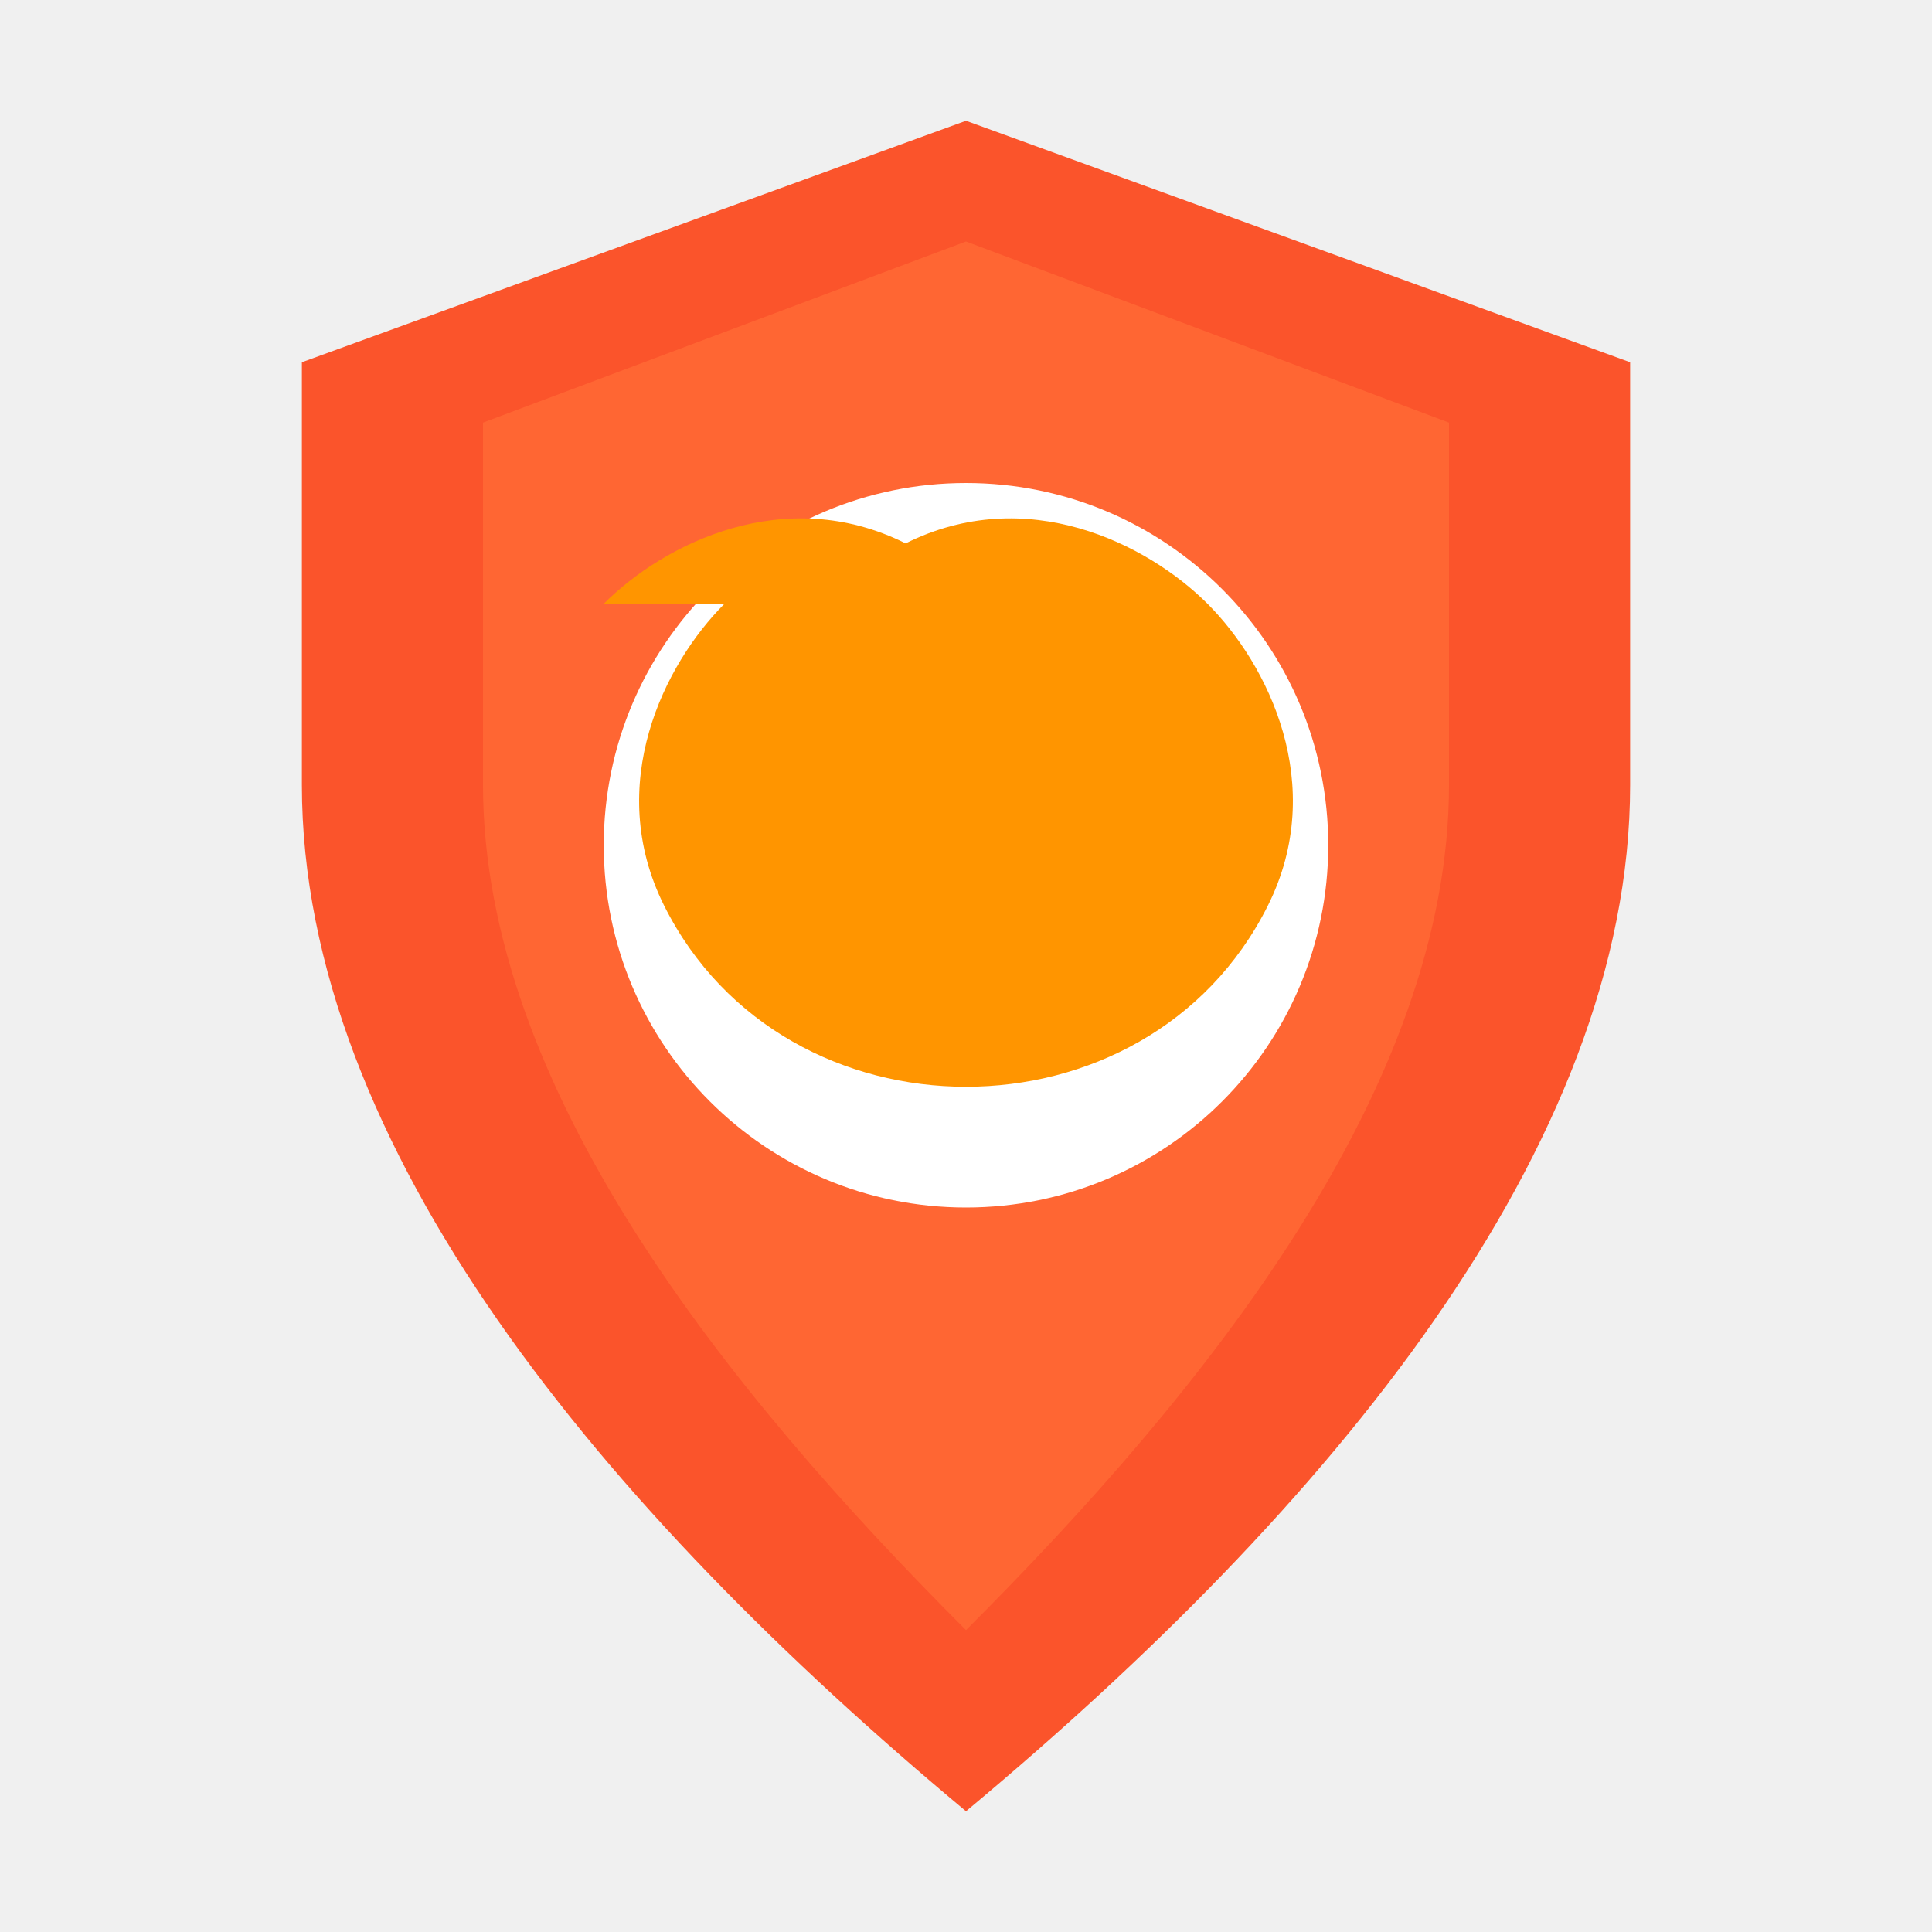
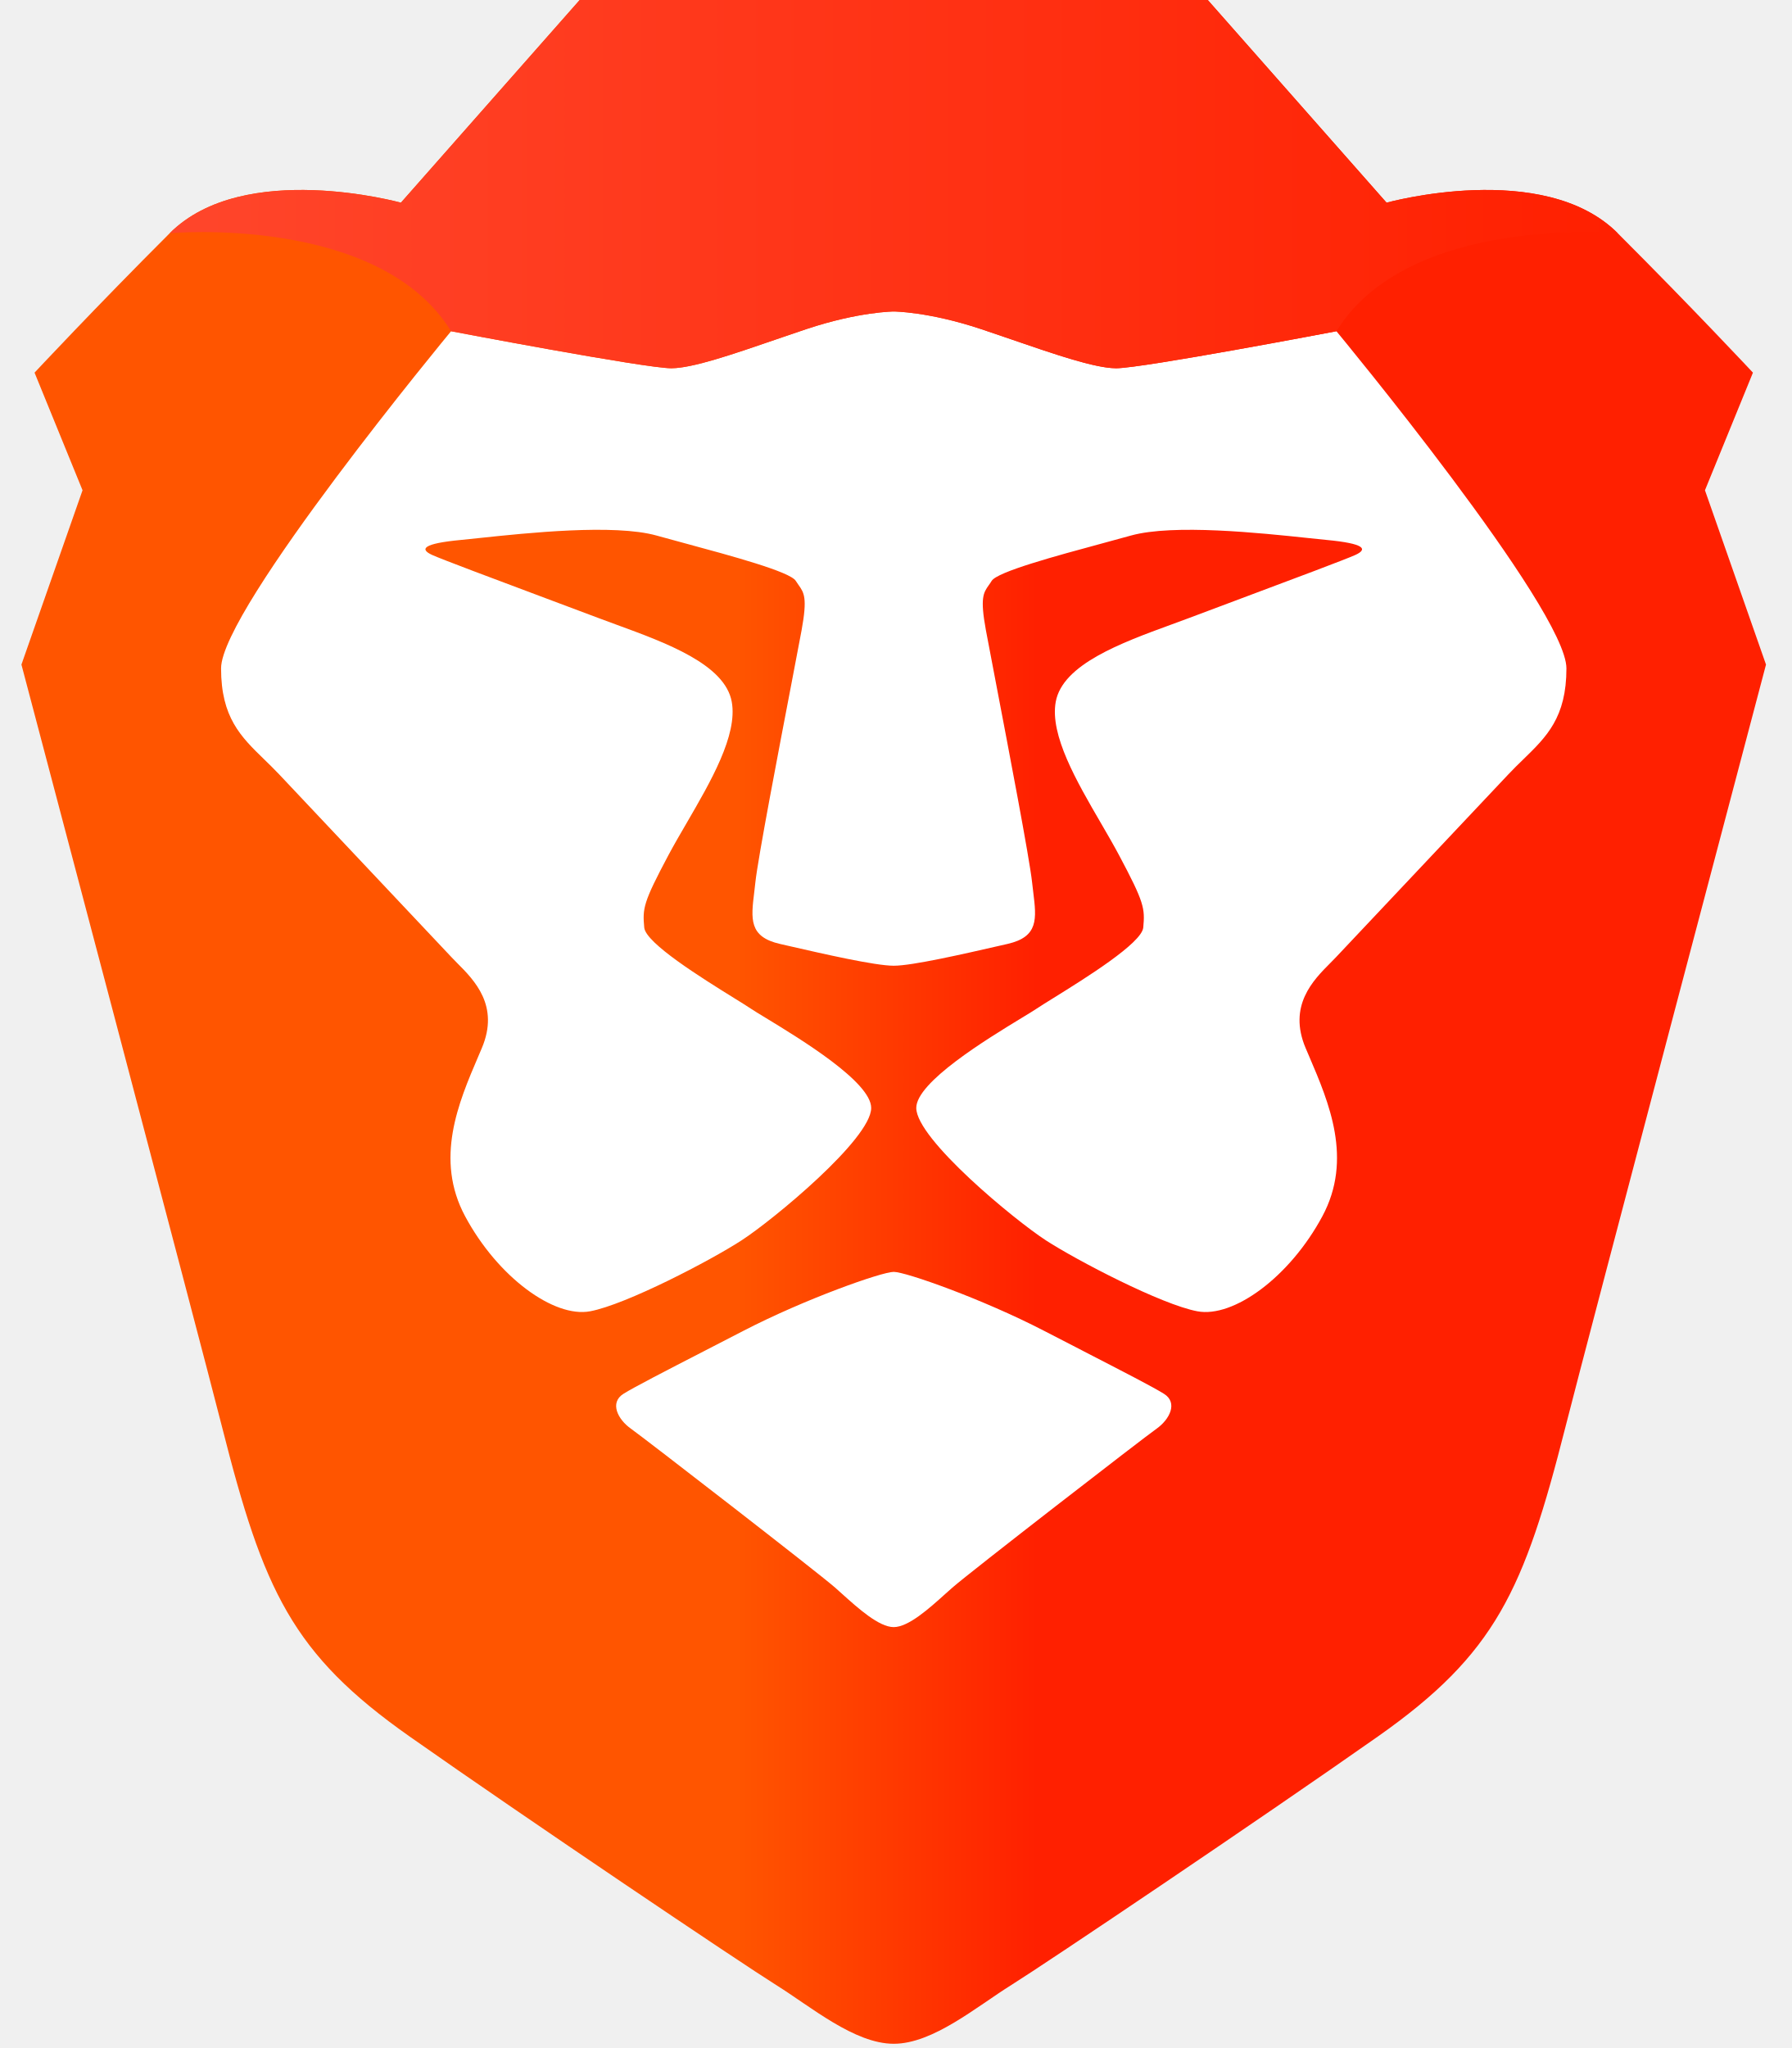
- <svg xmlns="http://www.w3.org/2000/svg" width="64" height="64" viewBox="0 0 64 64" fill="none">
-   <path d="M32 4L54 12V26C54 38 44 50 32 60C20 50 10 38 10 26V12L32 4Z" fill="#fb542b" />
-   <path d="M32 8L48 14V26C48 36 40 46 32 54C24 46 16 36 16 26V14L32 8Z" fill="#ff6633" />
-   <circle cx="32" cy="28" r="12" fill="#fff" />
-   <path d="M26 24C26 22 28 20 30 20C32 20 34 22 34 24V28C34 30 32 32 30 32C28 32 26 30 26 28V24Z" fill="#fb542b" />
-   <path d="M30 24C30 22 32 20 34 20C36 20 38 22 38 24V28C38 30 36 32 34 32C32 32 30 30 30 28V24Z" fill="#fb542b" />
-   <path d="M20 20C22 18 26 16 30 18C34 16 38 18 40 20C42 22 44 26 42 30C40 34 36 36 32 36C28 36 24 34 22 30C20 26 22 22 24 20Z" fill="#ff9500" />
+ <svg xmlns="http://www.w3.org/2000/svg" width="56" height="64" viewBox="0 0 56 64" fill="none">
+   <path fill-rule="evenodd" clip-rule="evenodd" d="M53.292 15.321l1.5-3.676s-1.909-2.043-4.227-4.358c-2.317-2.315-7.225-.953-7.225-.953L37.751 0H18.12l-5.589 6.334s-4.908-1.362-7.225.953C2.988 9.602 1.08 11.645 1.08 11.645l1.5 3.676-1.91 5.447s5.614 21.236 6.272 23.83c1.295 5.106 2.181 7.08 5.862 9.668 3.68 2.587 10.36 7.08 11.45 7.762 1.091.68 2.455 1.84 3.682 1.84 1.227 0 2.59-1.16 3.68-1.84 1.091-.681 7.77-5.175 11.452-7.762 3.68-2.587 4.567-4.562 5.862-9.668.657-2.594 6.27-23.83 6.27-23.83l-1.908-5.447z" fill="url(#paint0_linear)" />
+   <path fill-rule="evenodd" clip-rule="evenodd" d="M34.888 11.508c.818 0 6.885-1.157 6.885-1.157s7.189 8.68 7.189 10.536c0 1.534-.619 2.134-1.347 2.842-.152.148-.31.3-.467.468l-5.39 5.717a9.42 9.42 0 01-.176.18c-.538.54-1.33 1.336-.772 2.658l.115.269c.613 1.432 1.37 3.2.407 4.99-1.025 1.906-2.78 3.178-3.905 2.967-1.124-.21-3.766-1.589-4.737-2.218-.971-.63-4.05-3.166-4.05-4.137 0-.809 2.214-2.155 3.29-2.81.214-.13.383-.232.48-.298.111-.075.297-.19.526-.332.981-.61 2.754-1.71 2.799-2.197.055-.602.034-.778-.758-2.264-.168-.316-.365-.654-.568-1.004-.754-1.295-1.598-2.745-1.41-3.784.21-1.173 2.05-1.845 3.608-2.415.194-.07.385-.14.567-.209l1.623-.609c1.556-.582 3.284-1.229 3.57-1.36.394-.181.292-.355-.903-.468a54.655 54.655 0 01-.58-.06c-1.48-.157-4.209-.446-5.535-.077-.261.073-.553.152-.86.235-1.49.403-3.317.897-3.493 1.182-.03.05-.06.093-.089.133-.168.238-.277.394-.091 1.406.055.302.169.895.31 1.629.41 2.148 1.053 5.498 1.134 6.25.011.106.024.207.036.305.103.84.171 1.399-.805 1.622l-.255.058c-1.102.252-2.717.623-3.3.623-.584 0-2.2-.37-3.302-.623l-.254-.058c-.976-.223-.907-.782-.804-1.622.012-.098.024-.2.035-.305.081-.753.725-4.112 1.137-6.259.14-.73.253-1.32.308-1.62.185-1.012.076-1.168-.092-1.406a3.743 3.743 0 01-.09-.133c-.174-.285-2-.779-3.491-1.182-.307-.083-.6-.162-.86-.235-1.327-.37-4.055-.08-5.535.077-.226.024-.422.045-.58.06-1.196.113-1.297.287-.903.468.285.131 2.013.778 3.568 1.36.597.223 1.17.437 1.624.609.183.069.373.138.568.21 1.558.57 3.398 1.241 3.608 2.414.187 1.039-.657 2.489-1.41 3.784-.204.35-.4.688-.569 1.004-.791 1.486-.812 1.662-.757 2.264.044.488 1.816 1.587 2.798 2.197.229.142.415.257.526.332.098.066.266.168.48.298 1.076.654 3.29 2 3.29 2.81 0 .97-3.078 3.507-4.05 4.137-.97.63-3.612 2.008-4.737 2.218-1.124.21-2.88-1.061-3.904-2.966-.963-1.791-.207-3.559.406-4.99l.115-.27c.559-1.322-.233-2.118-.772-2.658a9.377 9.377 0 01-.175-.18l-5.39-5.717c-.158-.167-.316-.32-.468-.468-.728-.707-1.346-1.308-1.346-2.842 0-1.855 7.189-10.536 7.189-10.536s6.066 1.157 6.884 1.157c.653 0 1.913-.433 3.227-.885.333-.114.669-.23 1-.34 1.635-.545 2.726-.549 2.726-.549s1.09.004 2.726.549c.33.11.667.226 1 .34 1.313.452 2.574.885 3.226.885zm-1.041 30.706c1.282.66 2.192 1.128 2.536 1.343.445.278.174.803-.232 1.09-.405.285-5.853 4.499-6.381 4.965l-.215.191c-.509.459-1.159 1.044-1.62 1.044-.46 0-1.11-.586-1.62-1.044l-.213-.191c-.53-.466-5.977-4.68-6.382-4.966-.405-.286-.677-.81-.232-1.09.344-.214 1.255-.683 2.539-1.344l1.22-.629c1.92-.992 4.315-1.837 4.689-1.837.373 0 2.767.844 4.689 1.837.436.226.845.437 1.222.63z" fill="#fff" />
+   <path fill-rule="evenodd" clip-rule="evenodd" d="M43.34 6.334L37.751 0H18.12l-5.589 6.334s-4.908-1.362-7.225.953c0 0 6.544-.59 8.793 3.064 0 0 6.066 1.157 6.884 1.157.818 0 2.59-.68 4.226-1.225 1.636-.545 2.727-.549 2.727-.549s1.09.004 2.726.549 3.408 1.225 4.226 1.225c.818 0 6.885-1.157 6.885-1.157 2.249-3.654 8.792-3.064 8.792-3.064-2.317-2.315-7.225-.953-7.225-.953z" fill="url(#paint1_linear)" />
+   <defs>
+     <linearGradient id="paint0_linear" x1=".671" y1="64.319" x2="55.2" y2="64.319" gradientUnits="userSpaceOnUse">
+       <stop stop-color="#F50" />
+       <stop offset=".41" stop-color="#F50" />
+       <stop offset=".582" stop-color="#FF2000" />
+       <stop offset="1" stop-color="#FF2000" />
+     </linearGradient>
+     <linearGradient id="paint1_linear" x1="6.278" y1="11.466" x2="50.565" y2="11.466" gradientUnits="userSpaceOnUse">
+       <stop stop-color="#FF452A" />
+       <stop offset="1" stop-color="#FF2000" />
+     </linearGradient>
+   </defs>
</svg>
